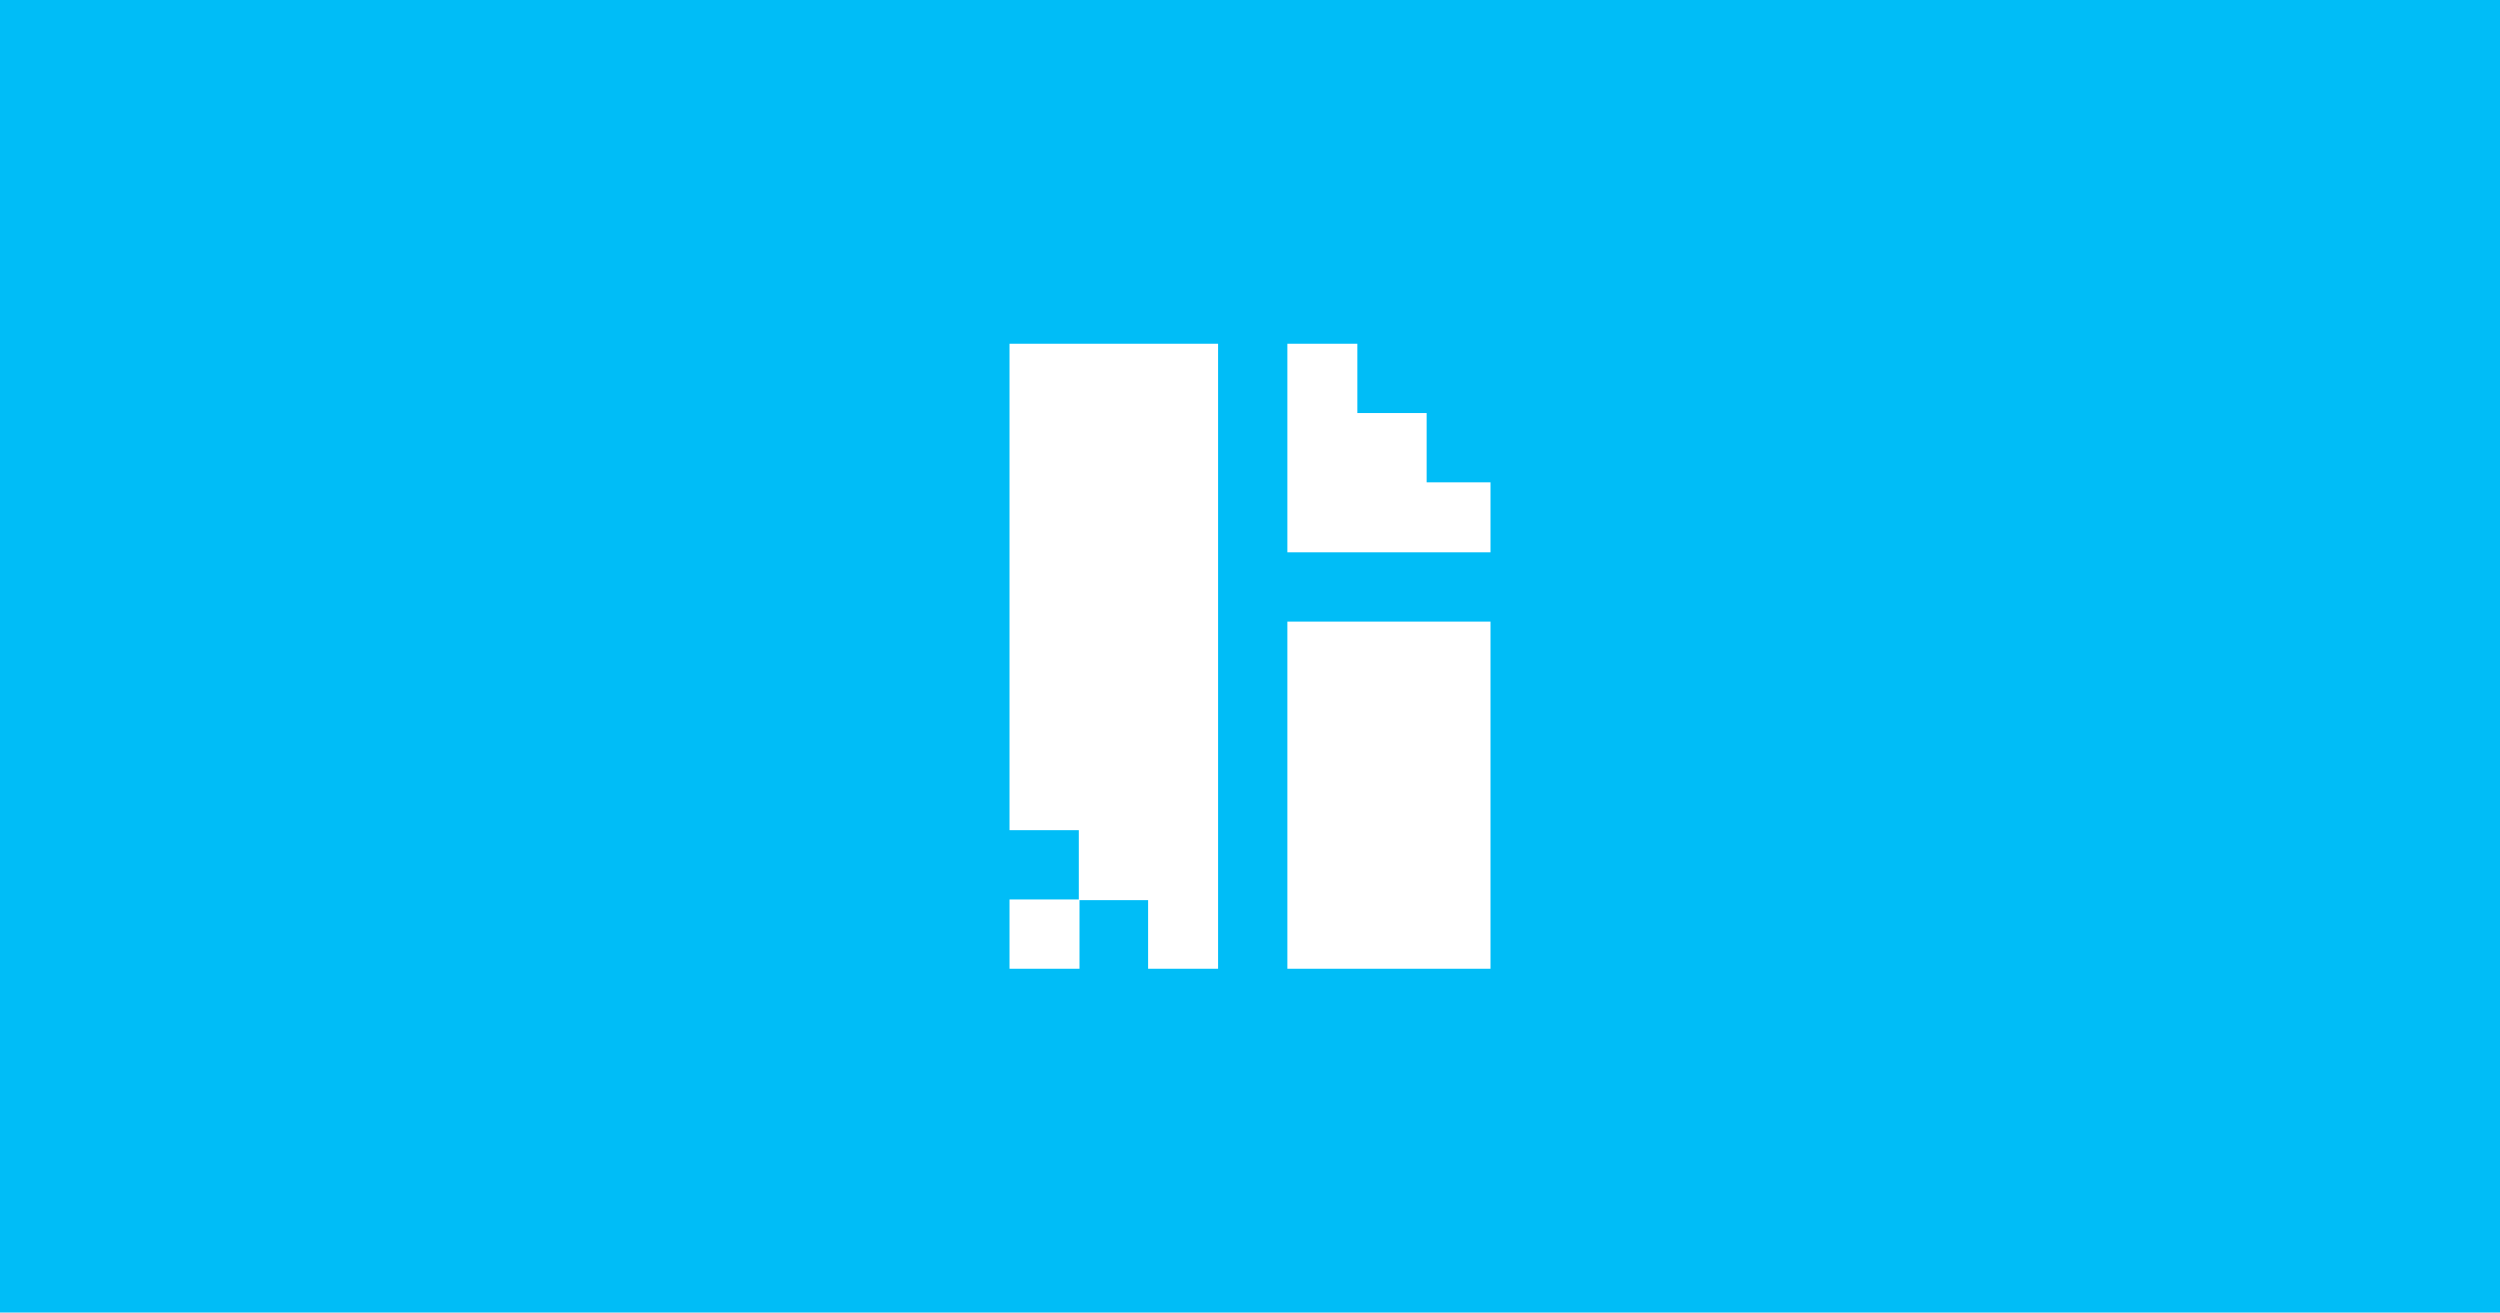
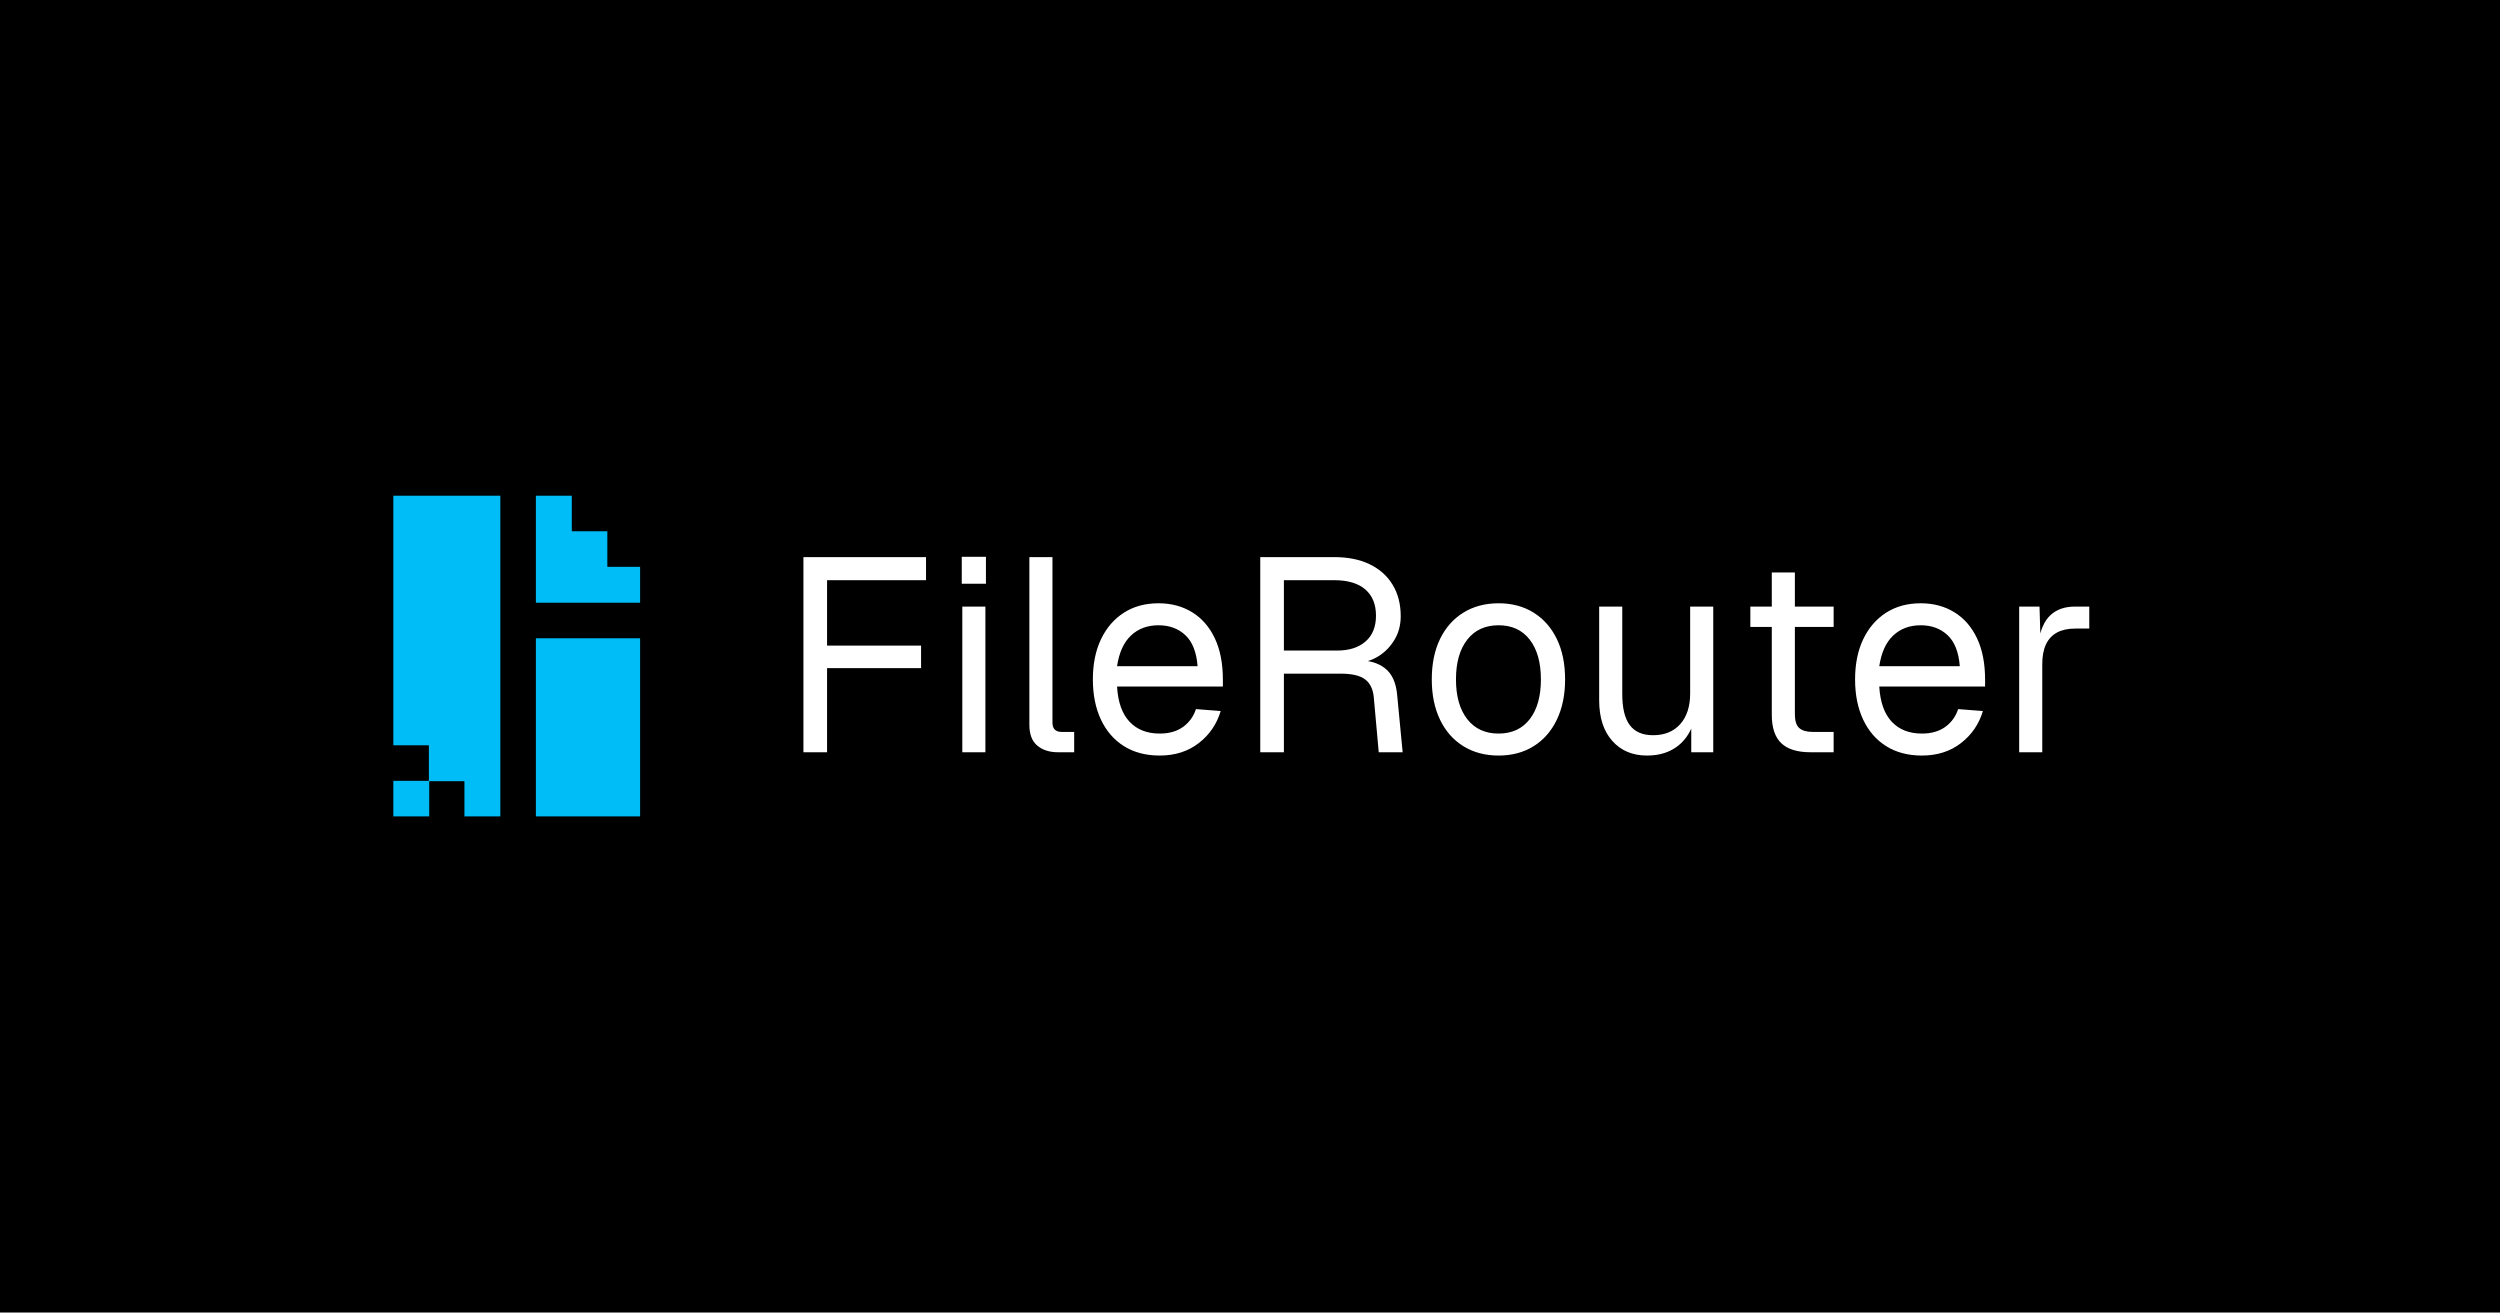
- <svg xmlns="http://www.w3.org/2000/svg" width="1200" height="630" viewBox="0 0 1200 630" role="img" aria-label="FileRouter logo on a blue background">
-   <rect width="1200" height="630" fill="#00bdf7" />
-   <path fill="#fff" transform="translate(484.57 165) scale(0.326087)" d="M0 0H307V103H0ZM409 0H512V103H409ZM0 102H307V205H0ZM409 102H614V205H409ZM0 204H307V307H0ZM409 204H708V307H409ZM0 307H307V410H0ZM0 409H307V512H0ZM409 409H708V512H409ZM0 511H307V614H0ZM409 511H708V614H409ZM0 613H307V716H0ZM409 613H708V716H409ZM102 716H307V819H102ZM409 716H708V819H409ZM0 818H103V920H0ZM204 818H307V920H204ZM409 818H708V920H409Z" />
+ <svg xmlns="http://www.w3.org/2000/svg" width="1200" height="630" viewBox="0 0 1200 630" role="img" aria-label="FileRouter">
+   <rect width="1200" height="630" fill="#000" />
+   <g transform="translate(180 222.55) scale(2.19895) translate(-34 -10)">
+     <g fill="#00bdf7" transform="translate(38 17) scale(.076087)">
+       <path d="M0 0H307V103H0ZM409 0H512V103H409ZM0 102H307V205H0ZM409 102H614V205H409ZM0 204H307V307H0ZM409 204H708V307H409ZM0 307H307V410H0ZM0 409H307V512H0ZM409 409H708V512H409ZM0 511H307V614H0ZM409 511H708V614H409ZM0 613H307V716H0ZM409 613H708V716H409ZM102 716H307V819H102ZM409 716H708V819H409ZM0 818H103V920H0ZM204 818H307V920H204ZM409 818H708V920H409Z" />
+     </g>
+     <g transform="translate(0 -7)">
+       <path fill="#fff" transform="translate(122 80) scale(.06 -.06)" d="M92 0V710h446v-84H135l43 44V344l-43 44h385v-82H135l43 44V0Zm578 0v530h84V0Zm-2 613v98h88v-98Zm350-613q-46 0-75 24t-29 76v610h84V107q0-16 8.5-24.5T1031 74h46V0Zm370-12q-75 0-129.5 34T1174.5 118.5Q1145 181 1145 265t29.5 146q29.5 62 83 96.5T1384 542q69 0 122-32.5t82.5-94.5Q1618 353 1618 264v-25h-385q5-85 45.5-128t109.5-43q52 0 85.5 24.5T1520 157l90-7q-21-71-79.5-116.5T1388-12Zm-155 325h293q-6 77-44.5 113T1384 462q-61 0-100.5-37.5T1233 313Zm521-313v710h269q75 0 129-26t83.5-74.5Q2265 561 2265 495q0-48-22.5-85.5T2185 350q-35-22-73-24l-6 9q65 0 102.5-30t43.5-96l20-209h-87l-18 200q-4 44-31.5 65T2046 286h-206V0Zm86 370h194q65 0 103 33t38 94q0 62-39 95.5t-113 33.5h-183Zm781-382q-73 0-128 34t-85 96.5Q2378 181 2378 265q0 85 30 147t85 96q55 34 128 34t127.5-34q54.5-34 84.5-96t30-147q0-84-30-146.5T2748.5 22Q2694-12 2621-12Zm0 80q73 0 113.5 52.5T2775 265q0 92-40.5 144.5T2621 462q-73 0-114-52.5T2466 265q0-92 41-144.5T2621 68Zm540-80q-79 0-126.5 53.5T2987 189v341h84V212q0-77 27.5-113.5T3183 62q63 0 99 40.5t36 111.5v316h84V0h-80v131l13-7q-16-65-61-100.5T3161-12Zm595 12q-72 0-106.5 33T3615 136v518h84V138q0-36 16-50t49-14h76V0Zm-219 456v74h303v-74Zm624-468q-75 0-129.5 34T3947.5 118.5Q3918 181 3918 265t29.5 146q29.5 62 83 96.5T4157 542q69 0 122-32.5t82.5-94.5Q4391 353 4391 264v-25h-385q5-85 45.5-128t109.5-43q52 0 85.5 24.5T4293 157l90-7q-21-71-79.5-116.5T4161-12Zm-155 325h293q-6 77-44.5 113T4157 462q-61 0-100.5-37.5T4006 313Zm509-313v530h74l4-134-8 3q10 68 43.5 99.5T4718 530h52v-80h-51q-40 0-66.5-14.5T4612.5 392.5Q4599 364 4599 320V0Z" />
+     </g>
+   </g>
</svg>
